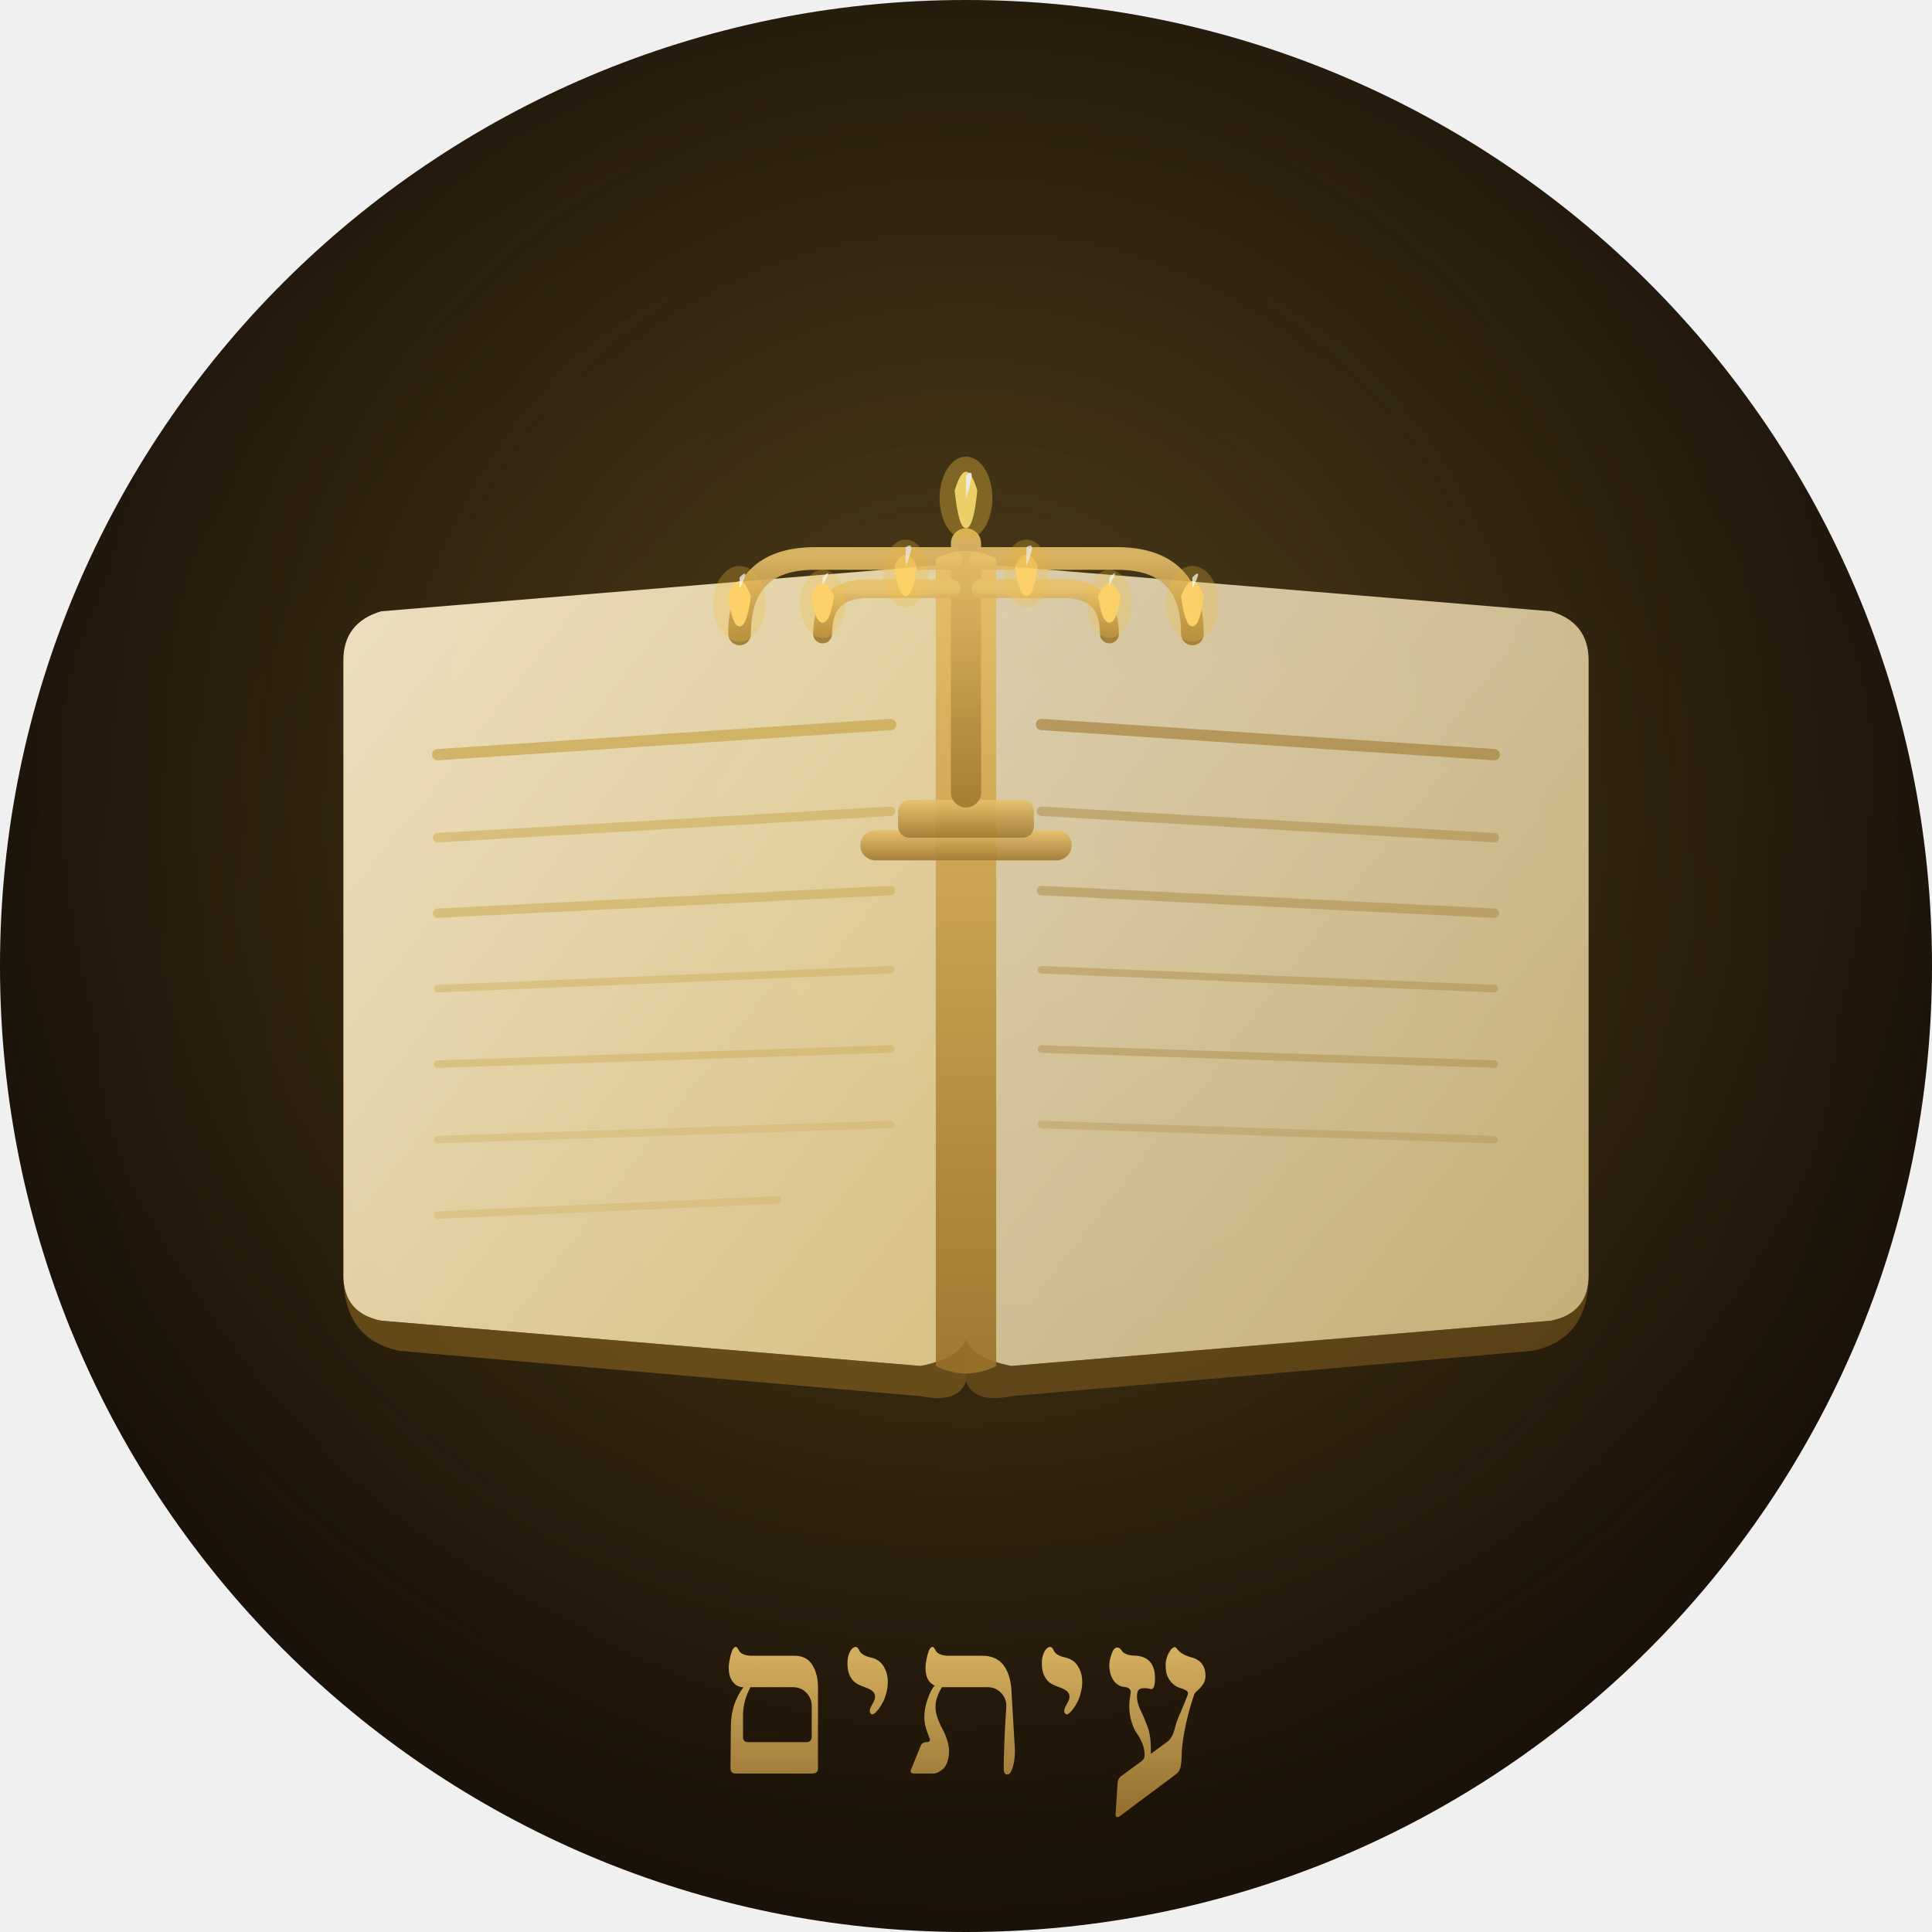
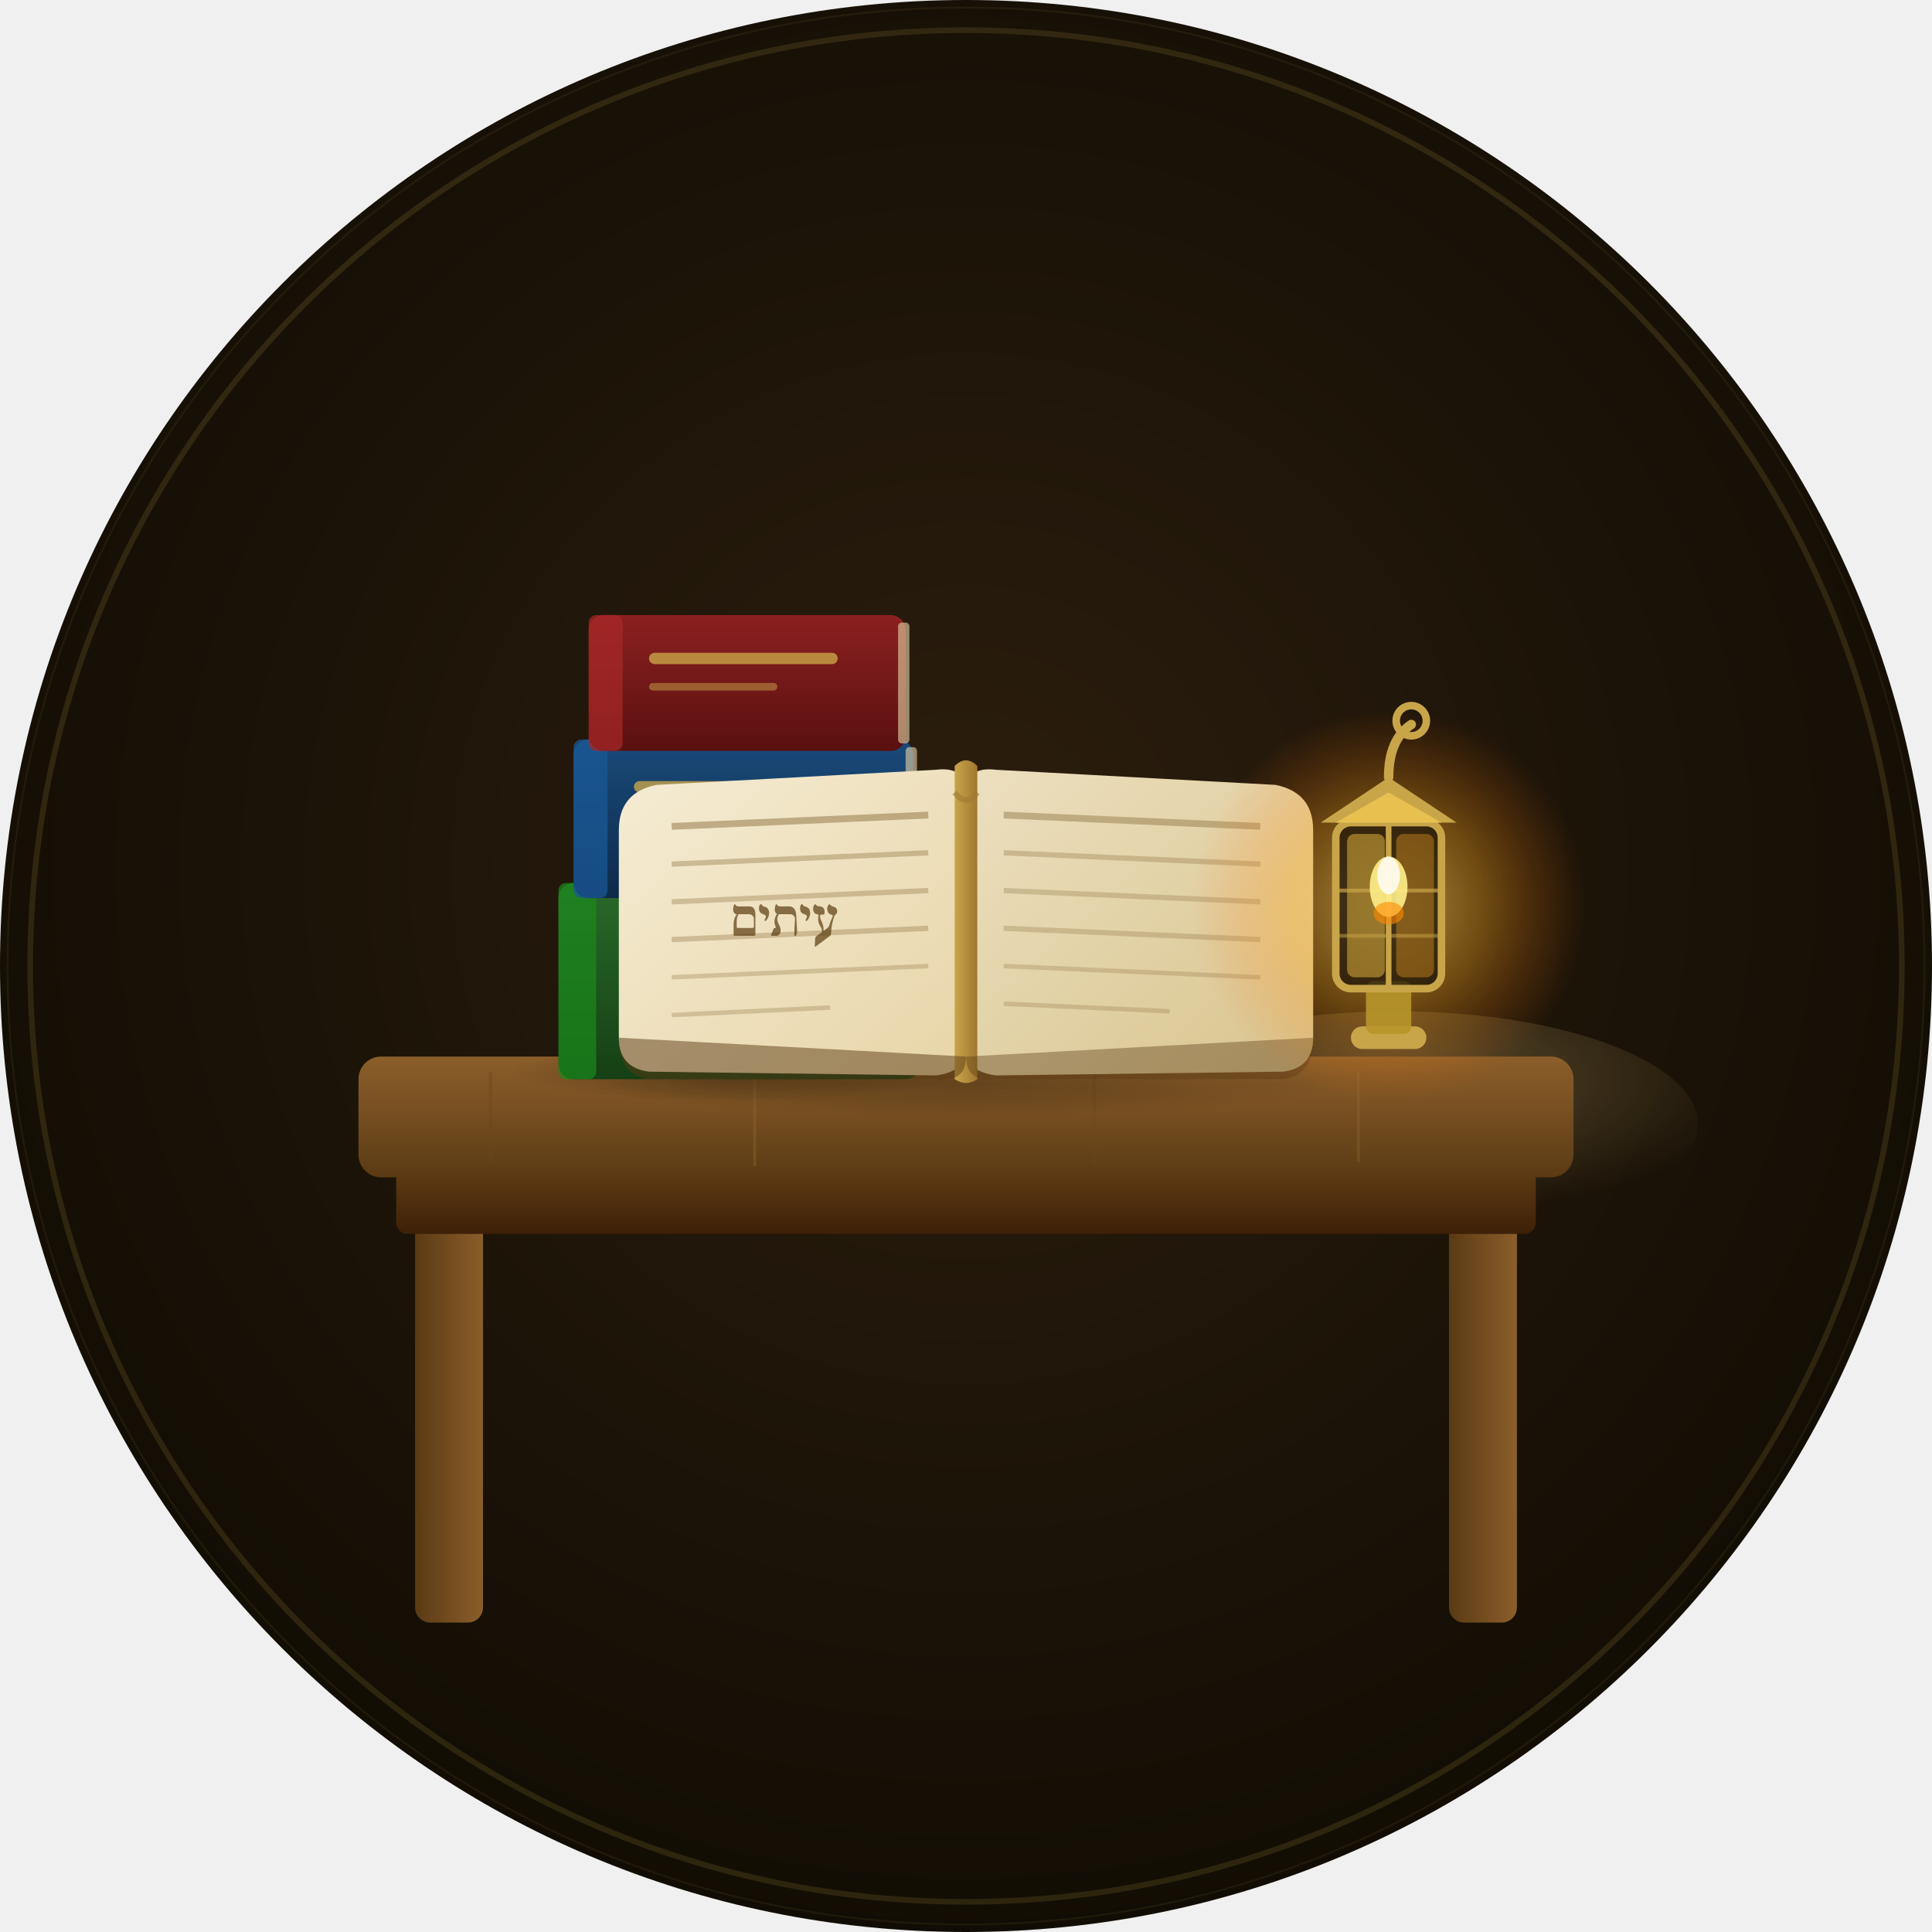
<svg xmlns="http://www.w3.org/2000/svg" viewBox="0 0 512 512">
  <defs>
-     <radialGradient id="bg" cx="50%" cy="50%" r="50%">
-       <stop offset="0%" stop-color="#2a1f0a" />
-       <stop offset="100%" stop-color="#1a1108" />
+     <radialGradient id="bgGrad" cx="50%" cy="45%" r="55%">
+       <stop offset="0%" stop-color="#2c1e0e" />
+       <stop offset="100%" stop-color="#120d04" />
    </radialGradient>
-     <radialGradient id="glow" cx="50%" cy="40%" r="55%">
-       <stop offset="0%" stop-color="#c9a54a" stop-opacity="0.25" />
-       <stop offset="100%" stop-color="#c9a54a" stop-opacity="0" />
-     </radialGradient>
-     <linearGradient id="bookGrad" x1="0%" y1="0%" x2="0%" y2="100%">
-       <stop offset="0%" stop-color="#e8c06a" />
+     <linearGradient id="tableTop" x1="0%" y1="0%" x2="0%" y2="100%">
+       <stop offset="0%" stop-color="#8b5e2a" />
+       <stop offset="40%" stop-color="#7a5122" />
+       <stop offset="100%" stop-color="#5a3a14" />
+     </linearGradient>
+     <linearGradient id="tableFront" x1="0%" y1="0%" x2="0%" y2="100%">
+       <stop offset="0%" stop-color="#6b4518" />
+       <stop offset="100%" stop-color="#3d2008" />
+     </linearGradient>
+     <linearGradient id="tableLeg" x1="0%" y1="0%" x2="100%" y2="0%">
+       <stop offset="0%" stop-color="#5a3a14" />
+       <stop offset="100%" stop-color="#8b5e2a" />
+     </linearGradient>
+     <linearGradient id="pageLeft" x1="0%" y1="0%" x2="100%" y2="100%">
+       <stop offset="0%" stop-color="#f5ecd4" />
+       <stop offset="100%" stop-color="#e8d5a8" />
+     </linearGradient>
+     <linearGradient id="pageRight" x1="0%" y1="0%" x2="100%" y2="100%">
+       <stop offset="0%" stop-color="#ede0c0" />
+       <stop offset="100%" stop-color="#d8c48e" />
+     </linearGradient>
+     <linearGradient id="bookSpine" x1="0%" y1="0%" x2="100%" y2="0%">
+       <stop offset="0%" stop-color="#c9a54a" />
      <stop offset="100%" stop-color="#a07830" />
    </linearGradient>
-     <linearGradient id="pageGrad" x1="0%" y1="0%" x2="100%" y2="100%">
-       <stop offset="0%" stop-color="#f5e8c8" />
-       <stop offset="100%" stop-color="#e0c88a" />
+     <linearGradient id="bookCover" x1="0%" y1="0%" x2="0%" y2="100%">
+       <stop offset="0%" stop-color="#8b2020" />
+       <stop offset="100%" stop-color="#5a1010" />
    </linearGradient>
+     <linearGradient id="bookCover2" x1="0%" y1="0%" x2="0%" y2="100%">
+       <stop offset="0%" stop-color="#1a4a7a" />
+       <stop offset="100%" stop-color="#0d2a4a" />
+     </linearGradient>
+     <linearGradient id="bookCover3" x1="0%" y1="0%" x2="0%" y2="100%">
+       <stop offset="0%" stop-color="#2a6a2a" />
+       <stop offset="100%" stop-color="#154015" />
+     </linearGradient>
+     <radialGradient id="flameGlow" cx="50%" cy="50%" r="50%">
+       <stop offset="0%" stop-color="#ffe080" stop-opacity="0.9" />
+       <stop offset="50%" stop-color="#ffaa20" stop-opacity="0.5" />
+       <stop offset="100%" stop-color="#ff6600" stop-opacity="0" />
+     </radialGradient>
+     <radialGradient id="lightPool" cx="50%" cy="30%" r="60%">
+       <stop offset="0%" stop-color="#ffdd88" stop-opacity="0.35" />
+       <stop offset="100%" stop-color="#ffdd88" stop-opacity="0" />
+     </radialGradient>
+     <radialGradient id="shadow" cx="50%" cy="50%" r="50%">
+       <stop offset="0%" stop-color="#000000" stop-opacity="0.45" />
+       <stop offset="100%" stop-color="#000000" stop-opacity="0" />
+     </radialGradient>
  </defs>
-   <circle cx="256" cy="256" r="256" fill="url(#bg)" />
-   <circle cx="256" cy="256" r="256" fill="url(#glow)" />
-   <g transform="translate(256,270)">
-     <path d="M-165,-95 Q-165,-105 -155,-108 L-10,-120 Q-2,-121 0,-115 L0,85 Q-2,90 -12,92 L-155,80 Q-165,78 -165,68 Z" fill="url(#pageGrad)" opacity="0.95" />
-     <path d="M165,-95 Q165,-105 155,-108 L10,-120 Q2,-121 0,-115 L0,85 Q2,90 12,92 L155,80 Q165,78 165,68 Z" fill="url(#pageGrad)" opacity="0.85" />
-     <path d="M-8,-122 Q0,-126 8,-122 L8,92 Q0,96 -8,92 Z" fill="url(#bookGrad)" />
-     <path d="M-165,68 Q-165,85 -150,88 L-12,100 Q-2,102 0,96 L0,85 Q-2,90 -12,92 L-155,80 Q-165,78 -165,68 Z" fill="#8a6420" opacity="0.6" />
-     <path d="M165,68 Q165,85 150,88 L12,100 Q2,102 0,96 L0,85 Q2,90 12,92 L155,80 Q165,78 165,68 Z" fill="#8a6420" opacity="0.5" />
-     <line x1="-140" y1="-70" x2="-20" y2="-78" stroke="#c9a54a" stroke-width="3" stroke-linecap="round" opacity="0.7" />
-     <line x1="-140" y1="-48" x2="-20" y2="-55" stroke="#c9a54a" stroke-width="2.5" stroke-linecap="round" opacity="0.5" />
-     <line x1="-140" y1="-28" x2="-20" y2="-34" stroke="#c9a54a" stroke-width="2.5" stroke-linecap="round" opacity="0.5" />
-     <line x1="-140" y1="-8" x2="-20" y2="-13" stroke="#c9a54a" stroke-width="2" stroke-linecap="round" opacity="0.4" />
-     <line x1="-140" y1="12" x2="-20" y2="8" stroke="#c9a54a" stroke-width="2" stroke-linecap="round" opacity="0.4" />
-     <line x1="-140" y1="32" x2="-20" y2="28" stroke="#c9a54a" stroke-width="2" stroke-linecap="round" opacity="0.3" />
-     <line x1="-140" y1="52" x2="-50" y2="48" stroke="#c9a54a" stroke-width="2" stroke-linecap="round" opacity="0.3" />
-     <line x1="20" y1="-78" x2="140" y2="-70" stroke="#a07830" stroke-width="3" stroke-linecap="round" opacity="0.6" />
-     <line x1="20" y1="-55" x2="140" y2="-48" stroke="#a07830" stroke-width="2.5" stroke-linecap="round" opacity="0.4" />
-     <line x1="20" y1="-34" x2="140" y2="-28" stroke="#a07830" stroke-width="2.5" stroke-linecap="round" opacity="0.4" />
-     <line x1="20" y1="-13" x2="140" y2="-8" stroke="#a07830" stroke-width="2" stroke-linecap="round" opacity="0.35" />
-     <line x1="20" y1="8" x2="140" y2="12" stroke="#a07830" stroke-width="2" stroke-linecap="round" opacity="0.35" />
-     <line x1="20" y1="28" x2="140" y2="32" stroke="#a07830" stroke-width="2" stroke-linecap="round" opacity="0.25" />
-   </g>
-   <g transform="translate(256,148)" opacity="0.9">
-     <rect x="-28" y="72" width="56" height="8" rx="4" fill="url(#bookGrad)" />
-     <rect x="-18" y="64" width="36" height="10" rx="3" fill="url(#bookGrad)" />
-     <rect x="-4" y="-8" width="8" height="74" rx="4" fill="url(#bookGrad)" />
-     <path d="M-60,20 Q-60,0 -40,0 L-4,0" fill="none" stroke="url(#bookGrad)" stroke-width="6" stroke-linecap="round" />
-     <path d="M-38,20 Q-38,8 -26,8 L-4,8" fill="none" stroke="url(#bookGrad)" stroke-width="5" stroke-linecap="round" />
-     <path d="M60,20 Q60,0 40,0 L4,0" fill="none" stroke="url(#bookGrad)" stroke-width="6" stroke-linecap="round" />
-     <path d="M38,20 Q38,8 26,8 L4,8" fill="none" stroke="url(#bookGrad)" stroke-width="5" stroke-linecap="round" />
-     <g fill="#f0c040">
-       <ellipse cx="-60" cy="12" rx="7" ry="10" opacity="0.3" />
-       <ellipse cx="-38" cy="12" rx="6" ry="9" opacity="0.3" />
-       <ellipse cx="-16" cy="4" rx="6" ry="9" opacity="0.3" />
-       <ellipse cx="0" cy="-16" rx="7" ry="11" opacity="0.4" />
-       <ellipse cx="16" cy="4" rx="6" ry="9" opacity="0.3" />
-       <ellipse cx="38" cy="12" rx="6" ry="9" opacity="0.3" />
-       <ellipse cx="60" cy="12" rx="7" ry="10" opacity="0.3" />
-       <path d="M-63,10 Q-60,2 -57,10 Q-58,18 -60,18 Q-62,18 -63,10 Z" fill="#ffd060" />
-       <path d="M-60,5 Q-60,-2 -60,5 Q-57,2 -60,8 Z" fill="#fff" opacity="0.8" />
-       <path d="M-41,10 Q-38,3 -35,10 Q-36,17 -38,17 Q-40,17 -41,10 Z" fill="#ffd060" />
-       <path d="M-38,5 Q-38,-1 -38,5 Q-35,2 -38,7 Z" fill="#fff" opacity="0.7" />
-       <path d="M-19,2 Q-16,-4 -13,2 Q-14,10 -16,10 Q-18,10 -19,2 Z" fill="#ffd060" />
-       <path d="M-16,-3 Q-16,-8 -16,-3 Q-13,-5 -16,2 Z" fill="#fff" opacity="0.7" />
-       <path d="M-3,-18 Q0,-28 3,-18 Q2,-8 0,-8 Q-2,-8 -3,-18 Z" fill="#ffe070" />
-       <path d="M0,-22 Q0,-30 0,-22 Q3,-25 0,-16 Z" fill="#fff" opacity="0.9" />
-       <path d="M13,2 Q16,-4 19,2 Q18,10 16,10 Q14,10 13,2 Z" fill="#ffd060" />
-       <path d="M16,-3 Q16,-8 16,-3 Q19,-5 16,2 Z" fill="#fff" opacity="0.7" />
-       <path d="M35,10 Q38,3 41,10 Q40,17 38,17 Q36,17 35,10 Z" fill="#ffd060" />
-       <path d="M38,5 Q38,-1 38,5 Q41,2 38,7 Z" fill="#fff" opacity="0.7" />
-       <path d="M57,10 Q60,2 63,10 Q62,18 60,18 Q58,18 57,10 Z" fill="#ffd060" />
-       <path d="M60,5 Q60,-2 60,5 Q63,2 60,8 Z" fill="#fff" opacity="0.8" />
-     </g>
-   </g>
-   <text x="256" y="470" text-anchor="middle" font-family="serif" font-size="52" font-weight="bold" fill="url(#bookGrad)" opacity="0.9" letter-spacing="4">עיתים</text>
+   <circle cx="256" cy="256" r="256" fill="url(#bgGrad)" />
+   <ellipse cx="370" cy="298" rx="80" ry="30" fill="url(#lightPool)" opacity="0.8" />
+   <rect x="110" y="310" width="18" height="120" rx="4" fill="url(#tableLeg)" />
+   <rect x="384" y="310" width="18" height="120" rx="4" fill="url(#tableLeg)" />
+   <rect x="105" y="305" width="302" height="22" rx="3" fill="url(#tableFront)" />
+   <rect x="95" y="280" width="322" height="32" rx="6" fill="url(#tableTop)" />
+   <line x1="130" y1="284" x2="130" y2="308" stroke="#6b4518" stroke-width="1" opacity="0.4" />
+   <line x1="200" y1="283" x2="200" y2="309" stroke="#9b6e32" stroke-width="0.8" opacity="0.3" />
+   <line x1="290" y1="283" x2="290" y2="309" stroke="#6b4518" stroke-width="1" opacity="0.3" />
+   <line x1="360" y1="284" x2="360" y2="308" stroke="#9b6e32" stroke-width="0.7" opacity="0.3" />
+   <ellipse cx="195" cy="284" rx="60" ry="8" fill="url(#shadow)" opacity="0.7" />
+   <rect x="148" y="234" width="96" height="52" rx="4" fill="url(#bookCover3)" />
+   <rect x="148" y="234" width="10" height="52" rx="2" fill="#1a8a1a" opacity="0.7" />
+   <rect x="165" y="247" width="62" height="3" rx="1.5" fill="#c9a54a" opacity="0.8" />
+   <rect x="165" y="258" width="45" height="2" rx="1" fill="#c9a54a" opacity="0.5" />
+   <rect x="242" y="236" width="3" height="48" rx="1" fill="#e8d5a8" opacity="0.6" />
+   <rect x="152" y="196" width="90" height="42" rx="4" fill="url(#bookCover2)" />
+   <rect x="152" y="196" width="9" height="42" rx="2" fill="#1a5a9a" opacity="0.7" />
+   <rect x="168" y="207" width="55" height="3" rx="1.5" fill="#c9a54a" opacity="0.8" />
+   <rect x="168" y="216" width="38" height="2" rx="1" fill="#c9a54a" opacity="0.5" />
+   <rect x="240" y="198" width="3" height="38" rx="1" fill="#e8d5a8" opacity="0.6" />
+   <rect x="156" y="163" width="84" height="36" rx="4" fill="url(#bookCover)" />
+   <rect x="156" y="163" width="9" height="36" rx="2" fill="#aa2828" opacity="0.7" />
+   <rect x="172" y="173" width="50" height="3" rx="1.5" fill="#c9a54a" opacity="0.8" />
+   <rect x="172" y="181" width="34" height="2" rx="1" fill="#c9a54a" opacity="0.5" />
+   <rect x="238" y="165" width="3" height="32" rx="1" fill="#e8d5a8" opacity="0.6" />
+   <ellipse cx="256" cy="287" rx="100" ry="9" fill="url(#shadow)" opacity="0.5" />
+   <path d="M164,220 Q164,210 174,208 L248,204 Q256,203 256,210 L256,278 Q256,284 248,285 L172,284 Q164,283 164,275 Z" fill="url(#pageLeft)" />
+   <line x1="178" y1="219" x2="246" y2="216" stroke="#8b7040" stroke-width="1.8" opacity="0.5" />
+   <line x1="178" y1="229" x2="246" y2="226" stroke="#8b7040" stroke-width="1.4" opacity="0.38" />
+   <line x1="178" y1="239" x2="246" y2="236" stroke="#8b7040" stroke-width="1.4" opacity="0.35" />
+   <line x1="178" y1="249" x2="246" y2="246" stroke="#8b7040" stroke-width="1.4" opacity="0.35" />
+   <line x1="178" y1="259" x2="246" y2="256" stroke="#8b7040" stroke-width="1.2" opacity="0.3" />
+   <line x1="178" y1="269" x2="220" y2="267" stroke="#8b7040" stroke-width="1.2" opacity="0.3" />
+   <text x="208" y="248" text-anchor="middle" font-family="serif" font-size="13" fill="#5a3a10" opacity="0.7" font-weight="bold">עיתים</text>
+   <path d="M348,220 Q348,210 338,208 L264,204 Q256,203 256,210 L256,278 Q256,284 264,285 L340,284 Q348,283 348,275 Z" fill="url(#pageRight)" />
+   <line x1="266" y1="216" x2="334" y2="219" stroke="#8b7040" stroke-width="1.8" opacity="0.45" />
+   <line x1="266" y1="226" x2="334" y2="229" stroke="#8b7040" stroke-width="1.4" opacity="0.33" />
+   <line x1="266" y1="236" x2="334" y2="239" stroke="#8b7040" stroke-width="1.4" opacity="0.3" />
+   <line x1="266" y1="246" x2="334" y2="249" stroke="#8b7040" stroke-width="1.4" opacity="0.3" />
+   <line x1="266" y1="256" x2="334" y2="259" stroke="#8b7040" stroke-width="1.2" opacity="0.28" />
+   <line x1="266" y1="266" x2="310" y2="268" stroke="#8b7040" stroke-width="1.2" opacity="0.28" />
+   <path d="M253,203 Q256,200 259,203 L259,286 Q256,288 253,286 Z" fill="url(#bookSpine)" />
+   <path d="M253,210 Q256,214 259,210" fill="none" stroke="#a07830" stroke-width="1.5" opacity="0.6" />
+   <path d="M164,275 Q164,285 172,286 L248,286 Q256,287 256,280" fill="#5a3a14" opacity="0.5" />
+   <path d="M348,275 Q348,285 340,286 L264,286 Q256,287 256,280" fill="#5a3a14" opacity="0.4" />
+   <ellipse cx="368" cy="240" rx="52" ry="52" fill="url(#flameGlow)" opacity="0.7" />
+   <rect x="358" y="272" width="20" height="6" rx="3" fill="#c9a54a" />
+   <rect x="362" y="260" width="12" height="14" rx="2" fill="#b8962a" opacity="0.9" />
+   <rect x="354" y="218" width="28" height="44" rx="4" fill="#1a1208" fill-opacity="0.7" stroke="#c9a54a" stroke-width="2" />
+   <rect x="357" y="221" width="10" height="38" rx="2" fill="#ffcc44" opacity="0.45" />
+   <rect x="370" y="221" width="10" height="38" rx="2" fill="#ffaa22" opacity="0.35" />
+   <line x1="368" y1="218" x2="368" y2="262" stroke="#c9a54a" stroke-width="1.5" />
+   <line x1="354" y1="236" x2="382" y2="236" stroke="#c9a54a" stroke-width="1" opacity="0.7" />
+   <line x1="354" y1="248" x2="382" y2="248" stroke="#c9a54a" stroke-width="1" opacity="0.5" />
+   <path d="M350,218 L368,206 L386,218 Z" fill="#c9a54a" />
+   <path d="M354,218 L368,210 L382,218 Z" fill="#e8c050" />
+   <path d="M368,206 Q368,196 374,192" fill="none" stroke="#c9a54a" stroke-width="2.5" stroke-linecap="round" />
+   <circle cx="374" cy="191" r="4" fill="none" stroke="#c9a54a" stroke-width="2" />
+   <ellipse cx="368" cy="235" rx="5" ry="8" fill="#ffee88" opacity="0.9" />
+   <ellipse cx="368" cy="232" rx="3" ry="5" fill="#ffffff" opacity="0.8" />
+   <ellipse cx="368" cy="242" rx="4" ry="3" fill="#ff8800" opacity="0.6" />
+   <circle cx="256" cy="256" r="248" fill="none" stroke="#c9a54a" stroke-width="1.5" opacity="0.15" />
+   <circle cx="256" cy="256" r="254" fill="none" stroke="#c9a54a" stroke-width="0.5" opacity="0.08" />
</svg>
